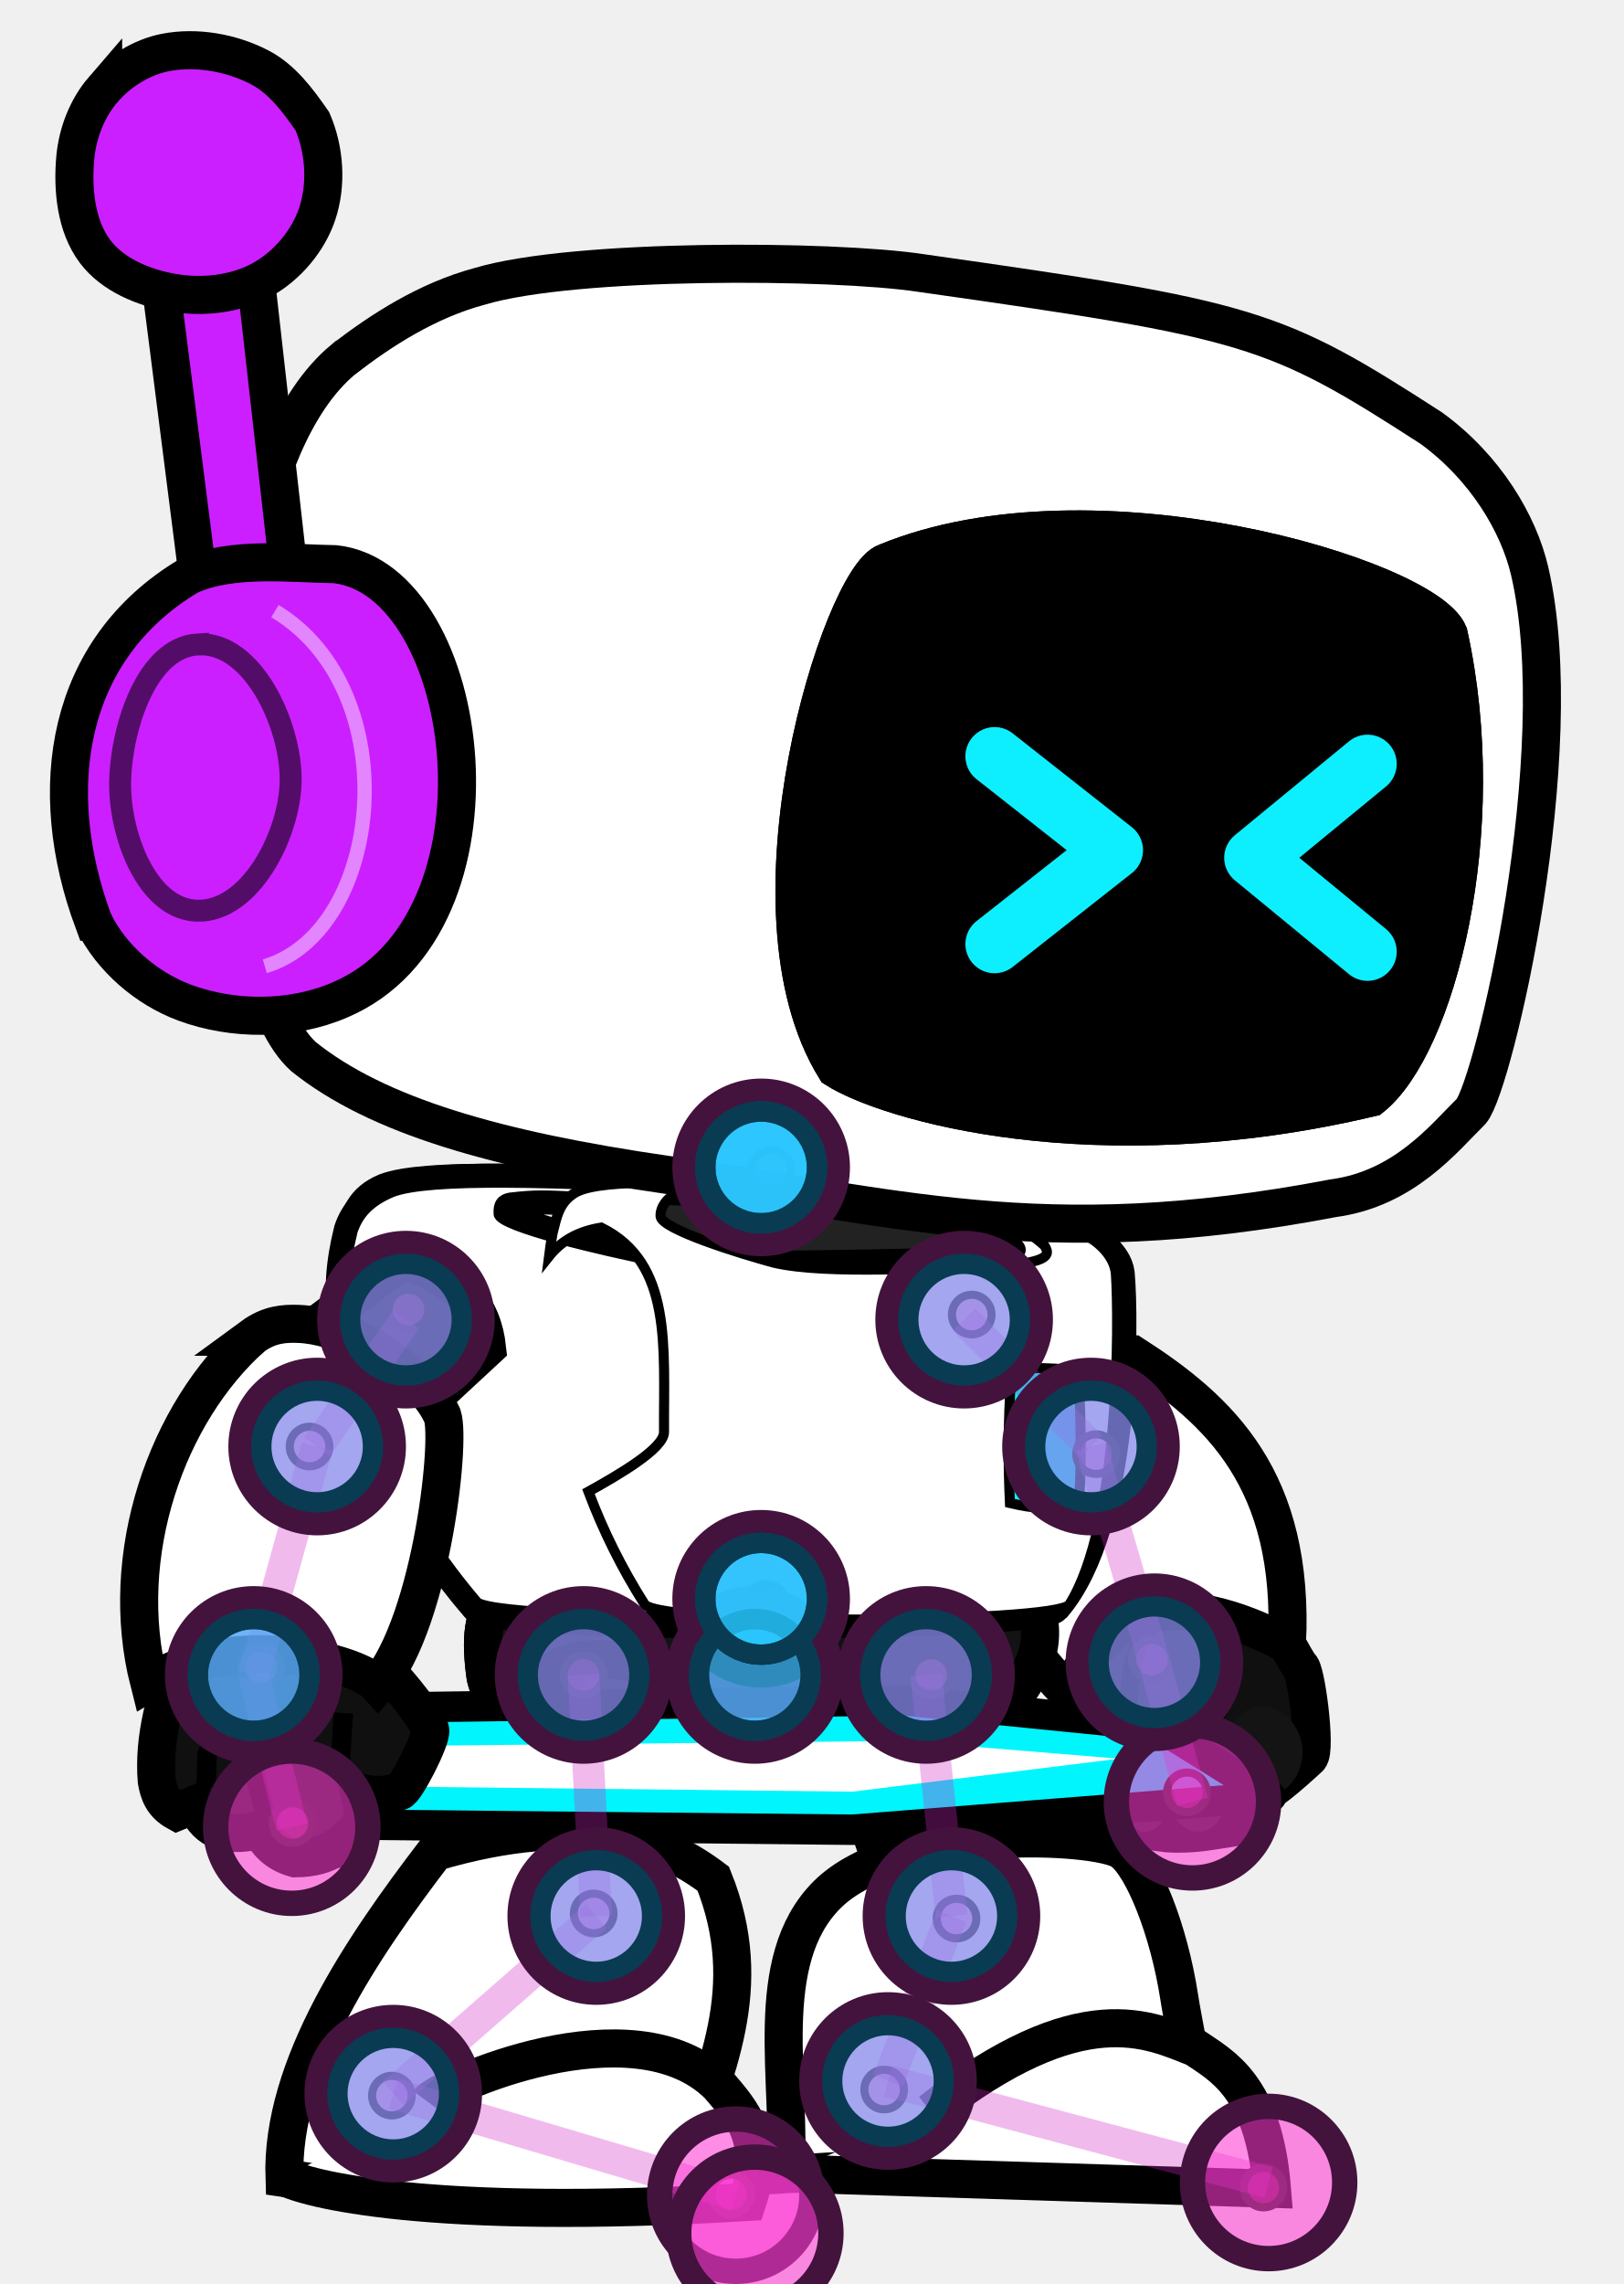
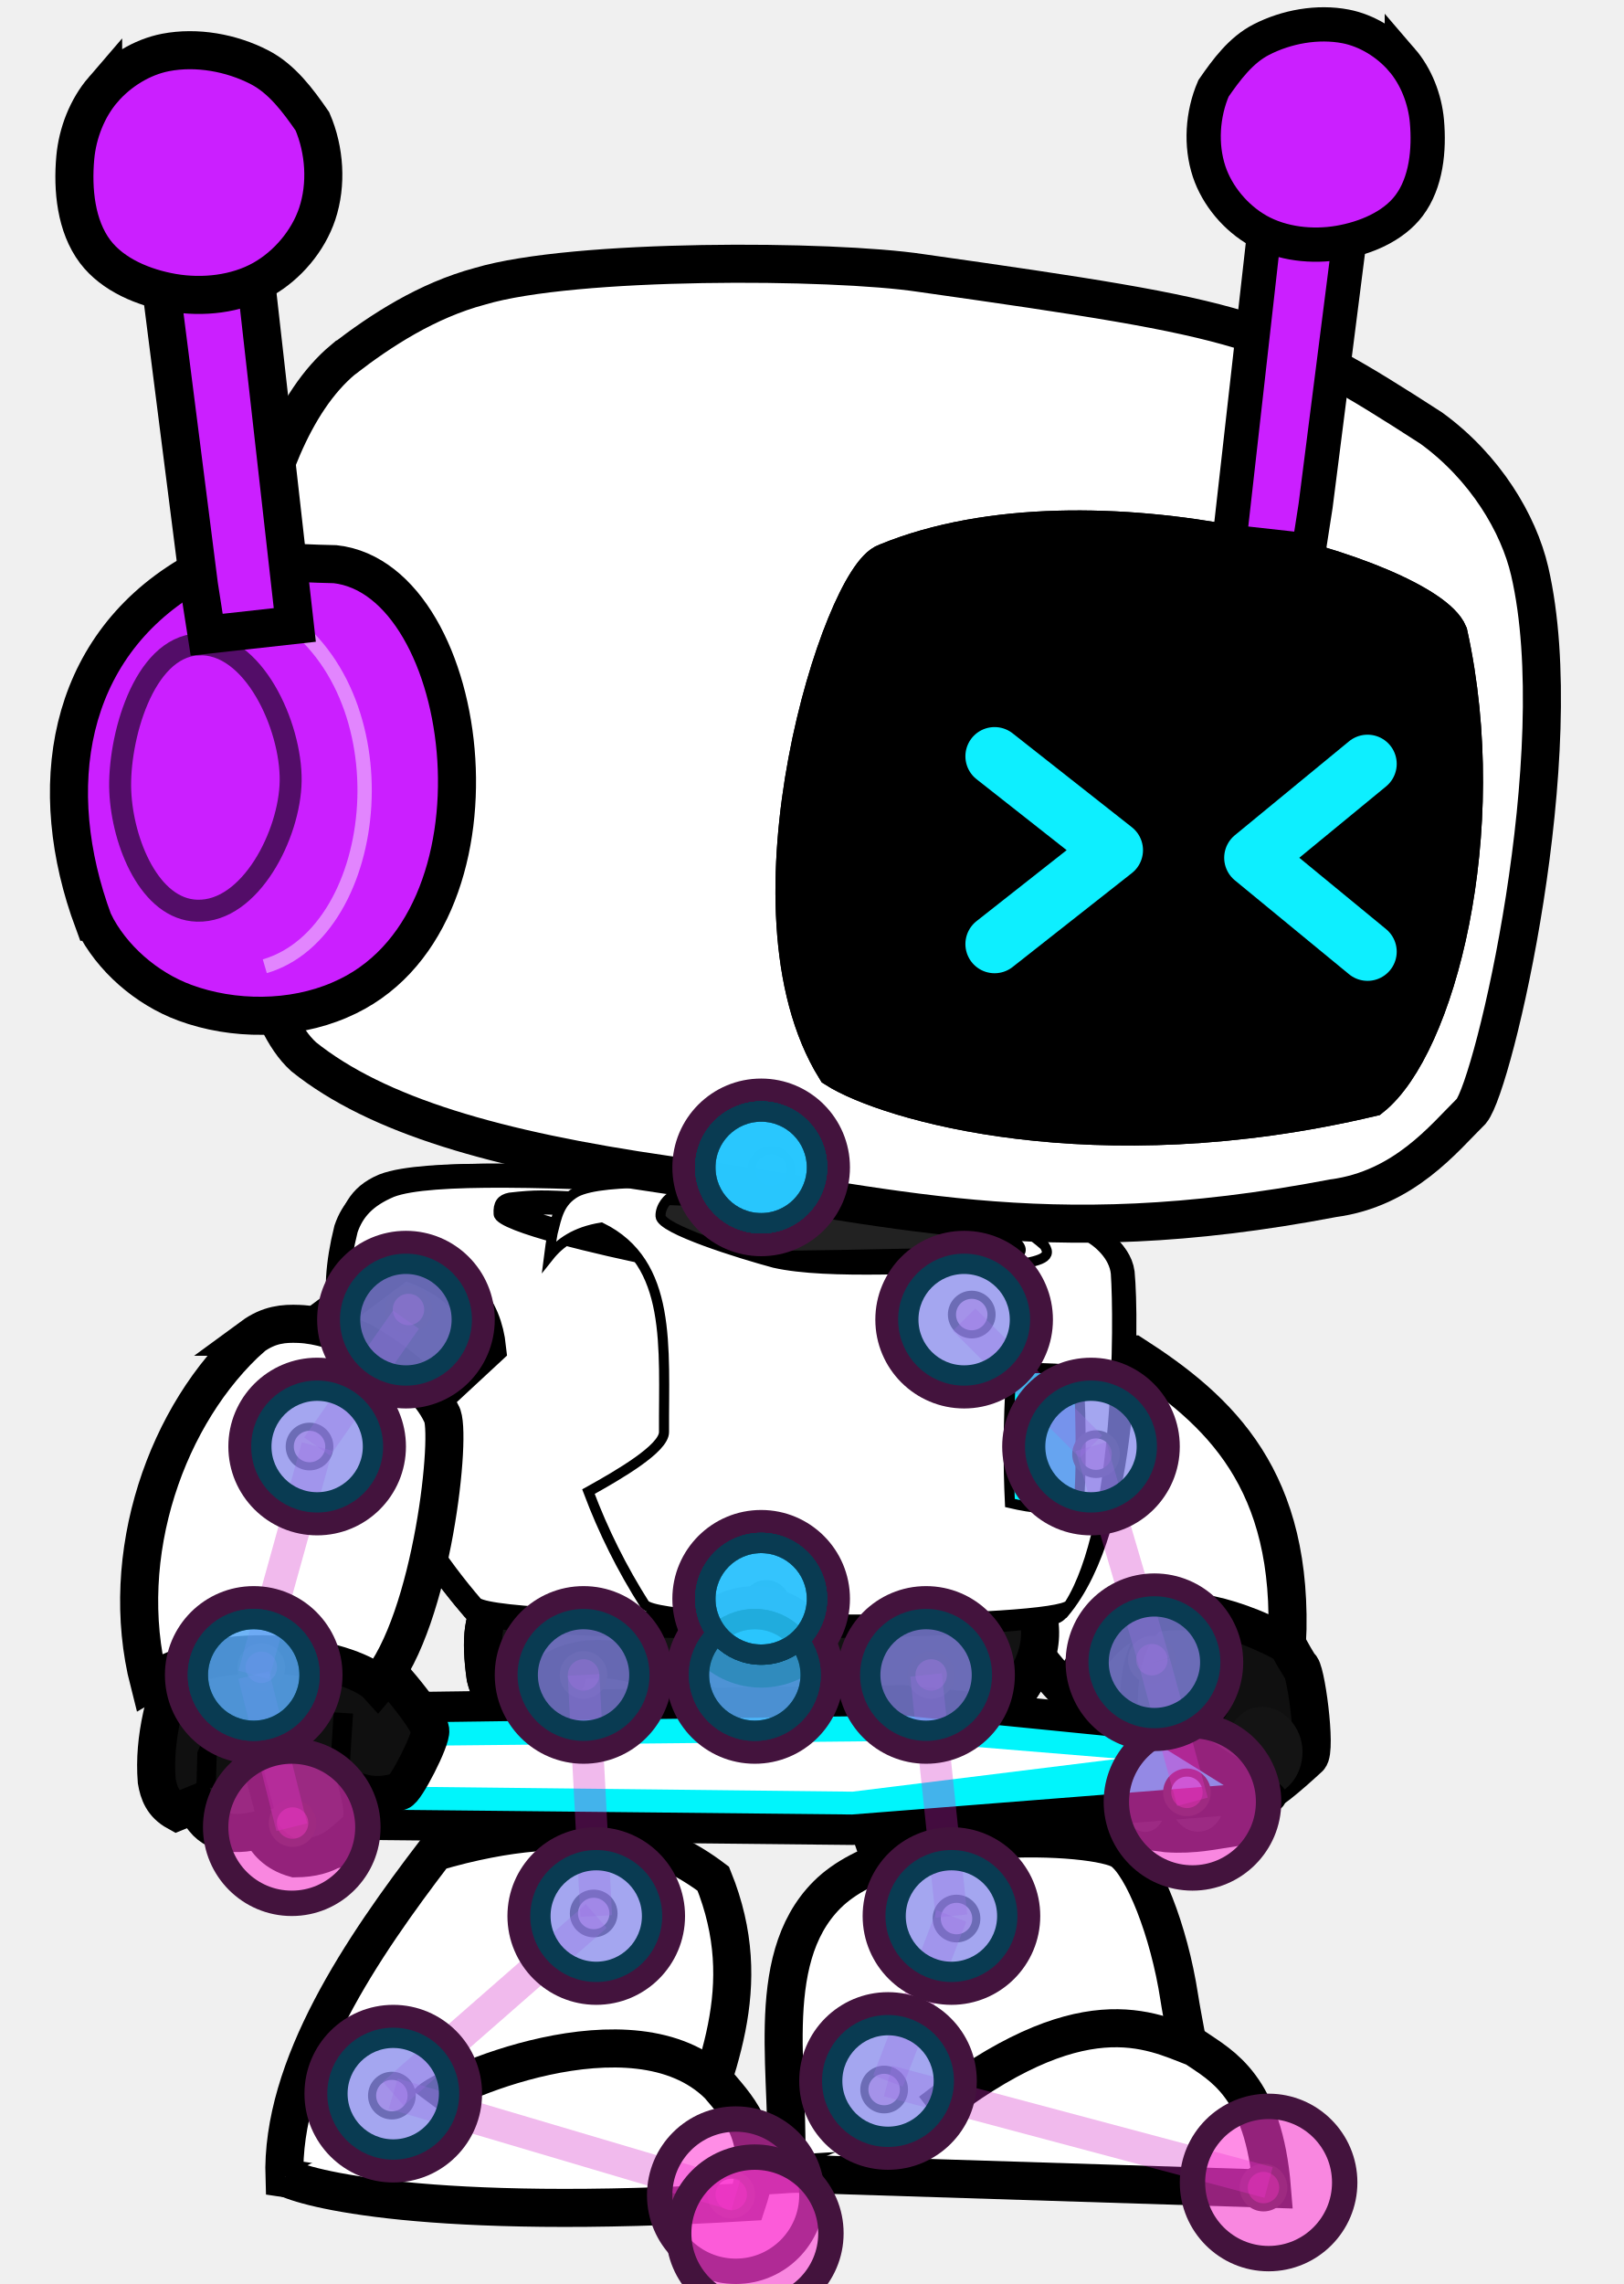
<svg xmlns="http://www.w3.org/2000/svg" width="64mm" height="90mm" viewBox="232 118 64 90" version="1.1" id="player-robot-svg">
  <defs id="defs81" />
  <g id="view-player-robot-side-right">
    <g id="part-pelvis-back" data-rig-part="pelvis_back" data-rig-bone="pelvis" data-rig-z="30">
      <path style="stroke:#000000;stroke-opacity:1;fill:#070707;fill-opacity:1;stroke-width:1.5;stroke-linecap:butt;stroke-linejoin:miter;stroke-dasharray:none" d="m 251.658,181.105 c -0.653,0.402 -0.727,1.52 -0.519,2.988 0.382,1.562 1.556,1.976 2.508,2.711 4.618,0.621 9.3,1.359 13.213,0.687 1.653,-0.806 3.424,-0.615 4.958,-2.417 0.813,-1.097 1.57,-2.219 0.947,-3.965 -1.203,-0.847 -2.844,-1.172 -4.686,-1.256 -5.025,-0.112 -8.538,-0.587 -15.074,-0.335 -0.449,0.279 -0.897,0.762 -1.346,1.588 z" id="path4613" />
    </g>
    <g id="part-far-hand" data-rig-part="far_hand" data-rig-bone="far_arm_hand" data-rig-z="8" data-note="screen-right hand base + finger pads">
      <path style="stroke:#000000;stroke-opacity:1;fill:#101010;fill-opacity:1;stroke-width:1.5;stroke-linecap:butt;stroke-linejoin:miter;stroke-dasharray:none" d="m 274.233,185.945 -0.547,0.931 c 0.052,0.695 0.456,1.345 0.96,1.983 0.244,0.159 0.504,0.117 0.77,0 0.156,0.346 0.295,0.695 0.774,0.981 0.645,0.266 1.218,0.322 1.799,0.399 1.067,0.075 1.856,-0.119 2.717,-0.245 0.64,-0.372 0.939,-0.824 1.064,-1.316 0.245,0.042 1.587,-1.198 1.825,-1.417 0.31,-0.285 -0.145,-3.656 -0.363,-3.596 -0.633,-1.015 -1.036,-2.079 -2.061,-3.009 -1.888,-0.267 -3.737,-0.444 -5.279,0.073 -1.275,0.527 -1.507,1.499 -1.698,2.489 z" id="path4719" />
      <path style="fill:#141414;fill-opacity:1;stroke:#000000;stroke-width:0.7;stroke-linecap:butt;stroke-linejoin:miter;stroke-dasharray:none;stroke-opacity:1" d="m 277.945,181.6 c -1.259,0.912 -1.462,2.276 -1.449,3.733 0.469,0.719 0.794,1.551 2.253,1.484 1.049,-0.791 1.734,-1.847 1.883,-3.296 0.051,-1.001 -0.629,-1.629 -1.292,-1.971 -0.412,-0.2 -1.025,-0.093 -1.394,0.05 z" id="path4824" />
      <path id="path4892" style="opacity:1;fill:#141414;fill-opacity:1;stroke-width:0.7;stroke-linecap:round;stroke-linejoin:round;stroke-dasharray:none" d="m 283.337,187.033 c 0,0.969 -0.684,1.755 -1.527,1.755 -0.843,0 -1.527,-0.786 -1.527,-1.755 0,-0.969 0.614,-1.781 1.458,-1.781 0.843,-1e-5 1.597,0.811 1.597,1.781 z" />
      <path id="path4886" style="opacity:1;fill:#141414;fill-opacity:1;stroke-width:0.7;stroke-linecap:round;stroke-linejoin:round;stroke-dasharray:none" d="m 280.311,188.665 c 0,0.911 -0.441,1.513 -1.104,1.513 -0.664,0 -1.201,-0.739 -1.201,-1.65 0,-0.911 0.538,-1.65 1.201,-1.65 0.664,0 1.104,0.876 1.104,1.788 z" />
      <path id="path4888" style="opacity:1;fill:#141414;fill-opacity:1;stroke-width:0.7;stroke-linecap:round;stroke-linejoin:round;stroke-dasharray:none" d="m 278.069,188.504 c 0,0.938 -0.338,1.681 -0.927,1.681 -0.589,0 -1.067,-0.761 -1.067,-1.699 0,-0.938 0.477,-1.699 1.067,-1.699 0.589,0 0.927,0.779 0.927,1.717 z" />
      <path id="path4890" style="opacity:1;fill:#141414;fill-opacity:1;stroke-width:0.7;stroke-linecap:round;stroke-linejoin:round;stroke-dasharray:none" d="m 276.161,187.365 a 1.176,1.794 0 0 1 -1.176,1.794 1.176,1.794 0 0 1 -1.176,-1.794 1.176,1.794 0 0 1 1.176,-1.794 1.176,1.794 0 0 1 1.176,1.794 z" />
    </g>
    <g id="part-far-arm-l" data-rig-part="far_arm_l" data-rig-bone="far_arm_l" data-rig-z="9">
      <path style="stroke:#000000;stroke-opacity:1;fill:#ffffff;fill-opacity:1;stroke-width:1.5;stroke-linecap:butt;stroke-linejoin:miter;stroke-dasharray:none" d="m 276.649,171.37 c 3.429,2.201 6.386,4.941 6.076,11.418 -5.201,-2.73 -7.506,-0.722 -8.571,1.987 -2.484,-2.562 -3.867,-5.506 -5.465,-8.515 1.743,-3.236 3.836,-5.222 7.959,-4.89 z" id="path4625" />
    </g>
    <g id="part-far-arm-u" data-rig-part="far_arm_u" data-rig-bone="far_arm_u" data-rig-z="10">
      <path style="stroke:#000000;stroke-opacity:1;fill:#131313;fill-opacity:1;stroke-width:1.5;stroke-linecap:butt;stroke-linejoin:miter;stroke-dasharray:none" d="m 275.293,172.235 -2.024,-3.189 -4.972,2.862 2.684,4.458 4.809,-3.092 z" id="path4631" />
    </g>
    <g id="part-torso-back" data-rig-part="torso_back" data-rig-bone="torso" data-rig-z="20">
      <path id="path3280" style="display:inline;fill:#ffffff;fill-opacity:1;stroke:#000000;stroke-width:1.5;stroke-linecap:butt;stroke-linejoin:miter;stroke-dasharray:none;stroke-opacity:1" d="m 251.931,164.604 c -2.106,-0.009 -3.738,0.086 -4.48,0.374 -0.901,0.383 -1.321,0.87 -1.549,1.526 -0.336,1.351 -0.384,2.385 -0.251,3.63 0.787,4.246 2.37,7.755 5.164,11.011 1.144,0.831 21.865,0.734 22.607,0 2.71,-3.181 2.648,-11.233 2.479,-13.048 -0.089,-0.691 -0.923,-1.247 -1.627,-1.519 -0.847,-0.375 -2.235,-1.125 -4.773,-1.288 l -1.25,-0.099 c -4.767,-0.049 -11.689,-0.567 -16.321,-0.587 z m 2.846,0.552 c 4.658,0.159 10.963,0.422 13.483,0.675 1.535,0.151 2.563,0.317 3.839,1.164 0.498,0.556 -0.478,0.598 -1.865,0.838 -4.142,0.009 -9.645,0.326 -12.524,-0.159 -1.822,-0.362 -6.027,-1.33 -6.057,-1.834 -0.027,-0.4 0.109,-0.583 0.435,-0.647 1.03,-0.12 1.357,-0.097 2.69,-0.037 z" />
      <path style="stroke:none;stroke-opacity:1;fill:#000000;fill-opacity:1;stroke-width:0.265;stroke-linecap:butt;stroke-linejoin:miter;stroke-dasharray:none" d="m 246.702,165.674 -0.575,5.178 4.131,7.121 5.346,-1.229 -2.461,-9.143 -2.874,-2.355 z" id="path4950" />
    </g>
    <g id="part-neck" data-rig-part="neck_ring" data-rig-bone="torso" data-rig-z="21">
      <path style="display:inline;fill:#222222;fill-opacity:1;stroke:#000000;stroke-width:1.5;stroke-linecap:butt;stroke-linejoin:miter;stroke-dasharray:none;stroke-opacity:1" d="m 254.953,162.535 -0.066,7.67 15.664,0.499 0.214,-7.927 z" id="path3288" />
    </g>
    <g id="part-far-leg-u" data-rig-part="far_leg_u" data-rig-bone="far_leg_u" data-rig-z="14">
      <path style="stroke:#000000;stroke-opacity:1;fill:#131313;fill-opacity:1;stroke-width:1.5;stroke-linecap:butt;stroke-linejoin:miter;stroke-dasharray:none" d="m 267.884,194.741 -3.79,-11.002 5.234,-1.303 4.236,11.657 z" id="path4621" />
    </g>
    <g id="part-near-leg-u" data-rig-part="near_leg_u" data-rig-bone="near_leg_u" data-rig-z="42">
      <path style="stroke:#000000;stroke-opacity:1;fill:#131313;fill-opacity:1;stroke-width:1.5;stroke-linecap:butt;stroke-linejoin:miter;stroke-dasharray:none" d="m 254.402,183.901 -3.449,9.892 5.708,1.639 3.513,-11.608 -5.224,-1.399 z" id="path4619" />
    </g>
    <g id="part-pelvis-front" data-rig-part="pelvis_front" data-rig-bone="pelvis" data-rig-z="35">
      <path id="path4701" style="fill:#131313;fill-opacity:1;stroke:#000000;stroke-width:1.5;stroke-linecap:butt;stroke-linejoin:miter;stroke-dasharray:none;stroke-opacity:1" d="m 256.392,179.445 c -1.043,0.003 -2.162,0.025 -3.387,0.072 -0.449,0.279 -0.897,0.763 -1.346,1.588 -0.653,0.402 -0.727,1.52 -0.519,2.988 0.355,1.452 1.944,2.413 2.004,2.338 -1.102,-3.543 3.69,-4.023 6.558,-1.358 0.473,0.733 -0.472,2.594 -0.458,2.658 2.758,0.29 5.24,0.168 7.617,-0.24 1.653,-0.806 3.424,-0.615 4.957,-2.417 0.813,-1.097 1.57,-2.219 0.947,-3.965 -1.203,-0.847 -2.844,-1.172 -4.687,-1.256 -4.082,-0.091 -7.167,-0.421 -11.686,-0.407 z" />
    </g>
    <g id="part-torso-front" data-rig-part="torso_front" data-rig-bone="torso" data-rig-z="40" data-rig-opacity="torso_front_vis" data-rig-opacity-default="1" data-note="the drawn three-quarter chest; a strike swaps it for torso_open / torso_profile">
      <path id="path3280-3" style="stroke:#000000;stroke-opacity:1;fill:#ffffff;fill-opacity:1;display:inline;stroke-width:1.5;stroke-linecap:butt;stroke-linejoin:miter;stroke-dasharray:none" d="M 251.699 164.604 C 249.593 164.595 247.961 164.69 247.219 164.978 C 246.318 165.361 246.201 165.934 245.973 166.59 C 245.893 166.911 245.829 167.214 245.78 167.506 C 246.367 166.959 247.205 166.537 248.561 166.372 C 252.376 167.762 251.882 171.082 251.907 174.43 C 251.912 175.071 249.549 176.092 247.882 176.777 C 248.675 178.337 249.665 179.808 250.886 181.231 C 252.03 182.062 272.751 181.965 273.493 181.231 C 276.204 178.05 276.142 169.998 275.973 168.183 C 275.884 167.492 275.05 166.936 274.346 166.664 C 273.589 166.329 272.398 165.696 270.341 165.448 L 270.22 166.206 C 270.876 166.371 271.487 166.628 272.169 167.081 C 272.667 167.637 271.692 167.679 270.304 167.919 C 266.162 167.928 260.659 168.245 257.78 167.76 C 255.957 167.398 251.752 166.43 251.723 165.926 C 251.696 165.526 252.191 165.158 252.331 165.166 L 252.337 164.604 L 251.699 164.604 z " />
      <path style="fill:#00f5fc;fill-opacity:1;stroke:#000000;stroke-width:1.5;stroke-linecap:butt;stroke-linejoin:miter;stroke-opacity:1;stroke-dasharray:none" d="m 266.647,172.132 c -0.234,2.025 -0.224,3.551 -0.092,5.094 1.595,0.205 3.2,0.326 4.849,0.044 0.349,-0.147 0.243,-5.189 -0.05,-5.248 -0.191,-0.056 -4.663,-0.271 -4.706,0.11 z" id="path4733" />
    </g>
    <g id="part-torso-open" data-rig-part="torso_open" data-rig-bone="torso" data-rig-z="40" data-rig-opacity="torso_open_vis" data-note="the chest turned TO the camera for a wind-up: the whole shell faces us, the light sits mid-chest">
      <path style="fill:#ffffff;fill-opacity:1;stroke:#000000;stroke-width:1.5;stroke-linecap:butt;stroke-linejoin:miter;stroke-opacity:1;vector-effect:non-scaling-stroke" d="m 251.931,164.604 c -2.106,-0.009 -3.738,0.086 -4.48,0.374 -0.901,0.383 -1.321,0.87 -1.549,1.526 -0.336,1.351 -0.384,2.385 -0.251,3.63 0.787,4.246 2.37,7.755 5.164,11.011 1.144,0.831 21.865,0.734 22.607,0 2.71,-3.181 2.648,-11.233 2.479,-13.048 -0.089,-0.691 -0.923,-1.247 -1.627,-1.519 -0.847,-0.375 -2.235,-1.125 -4.773,-1.288 l -1.25,-0.099 c -4.767,-0.049 -11.689,-0.567 -16.321,-0.587 z m 2.846,0.552 c 4.658,0.159 10.963,0.422 13.483,0.675 1.535,0.151 2.563,0.317 3.839,1.164 0.498,0.556 -0.478,0.598 -1.865,0.838 -4.142,0.009 -9.645,0.326 -12.524,-0.159 -1.822,-0.362 -6.027,-1.33 -6.057,-1.834 -0.027,-0.4 0.109,-0.583 0.435,-0.647 1.03,-0.12 1.357,-0.097 2.69,-0.037 z" id="torso-open-shell" />
      <path style="fill:#00f5fc;fill-opacity:1;stroke:#000000;stroke-width:1.5;stroke-linecap:butt;stroke-linejoin:miter;stroke-opacity:1;vector-effect:non-scaling-stroke" d="m 266.647,172.132 c -0.234,2.025 -0.224,3.551 -0.092,5.094 1.595,0.205 3.2,0.326 4.849,0.044 0.349,-0.147 0.243,-5.189 -0.05,-5.248 -0.191,-0.056 -4.663,-0.271 -4.706,0.11 z" transform="translate(-8.2,0.4)" id="torso-open-light" />
    </g>
    <g id="part-torso-profile" data-rig-part="torso_profile" data-rig-bone="torso" data-rig-z="40" data-rig-opacity="torso_profile_vis" data-note="the chest turned toward the TARGET as a strike lands: the front plate narrows onto its leading edge and the light turns with it">
      <path style="fill:#ffffff;fill-opacity:1;stroke:#000000;stroke-width:1.5;stroke-linecap:butt;stroke-linejoin:miter;stroke-opacity:1;vector-effect:non-scaling-stroke" d="M 251.699 164.604 C 249.593 164.595 247.961 164.69 247.219 164.978 C 246.318 165.361 246.201 165.934 245.973 166.59 C 245.893 166.911 245.829 167.214 245.78 167.506 C 246.367 166.959 247.205 166.537 248.561 166.372 C 252.376 167.762 251.882 171.082 251.907 174.43 C 251.912 175.071 249.549 176.092 247.882 176.777 C 248.675 178.337 249.665 179.808 250.886 181.231 C 252.03 182.062 272.751 181.965 273.493 181.231 C 276.204 178.05 276.142 169.998 275.973 168.183 C 275.884 167.492 275.05 166.936 274.346 166.664 C 273.589 166.329 272.398 165.696 270.341 165.448 L 270.22 166.206 C 270.876 166.371 271.487 166.628 272.169 167.081 C 272.667 167.637 271.692 167.679 270.304 167.919 C 266.162 167.928 260.659 168.245 257.78 167.76 C 255.957 167.398 251.752 166.43 251.723 165.926 C 251.696 165.526 252.191 165.158 252.331 165.166 L 252.337 164.604 L 251.699 164.604 z " transform="matrix(0.74,0,0,1,71.76,0)" id="torso-profile-shell" />
      <path style="fill:#00f5fc;fill-opacity:1;stroke:#000000;stroke-width:1.5;stroke-linecap:butt;stroke-linejoin:miter;stroke-opacity:1;vector-effect:non-scaling-stroke" d="m 266.647,172.132 c -0.234,2.025 -0.224,3.551 -0.092,5.094 1.595,0.205 3.2,0.326 4.849,0.044 0.349,-0.147 0.243,-5.189 -0.05,-5.248 -0.191,-0.056 -4.663,-0.271 -4.706,0.11 z" transform="matrix(0.55,0,0,1,125.2,0)" id="torso-profile-light" />
    </g>
    <g id="part-blade" data-rig-part="blade" data-rig-bone="near_arm_hand" data-rig-z="64.5" data-rig-opacity="blade_vis" data-note="hidden unless an attack keys blade_vis; the hilt sits under the fist (near_hand z48). Drawn pointing +x (0 deg) so it fits the canvas; strikes key the blade's world direction and the solver turns the wrist to match">
      <path style="fill:#00f5fc;fill-opacity:1;stroke:#000000;stroke-width:1.2;stroke-linejoin:round;stroke-opacity:1" d="M 246.2,185.3 L 267.6,185 L 277.6,186 L 282.1,188.8 L 265.6,190.1 L 246.2,189.9 Z" id="blade-edge" />
      <path style="fill:#ffffff;fill-opacity:1;stroke:none" d="M 247.6,186.8 L 267.6,186.6 L 276.1,187.3 L 265.6,188.6 L 247.6,188.4 Z" id="blade-core" />
      <path style="fill:#131313;fill-opacity:1;stroke:#000000;stroke-width:0.8;stroke-linejoin:miter;stroke-opacity:1" d="M 241.2,186.35 L 245.2,186.35 L 245.2,188.85 L 241.2,188.85 Z" id="blade-hilt" />
      <path style="fill:#cb1fff;fill-opacity:1;stroke:#000000;stroke-width:0.8;stroke-linejoin:miter;stroke-opacity:1" d="M 244.6,184 L 246.2,184 L 246.2,191.2 L 244.6,191.2 Z" id="blade-guard" />
    </g>
    <g id="part-near-hand" data-rig-part="near_hand" data-rig-bone="near_arm_hand" data-rig-z="65" data-note="screen-left hand base + finger line details">
      <path style="stroke:#000000;stroke-opacity:1;fill:#101010;fill-opacity:1;stroke-width:1.5;stroke-linecap:butt;stroke-linejoin:miter;stroke-dasharray:none" d="m 239.219,183.029 c -0.711,1.737 -1.178,3.46 -1.041,5.149 0.08,0.469 0.236,0.911 0.791,1.216 l 0.743,-0.303 c 0.267,0.678 0.591,0.878 0.919,1.039 0.52,0.156 1.06,0.116 1.613,-0.032 0.279,0.464 0.6,0.908 1.385,1.129 1.419,-0.012 1.827,-0.609 2.503,-1.167 0.252,-0.433 0.148,-0.932 0.032,-1.432 0.608,0.174 1.111,0.104 1.582,-0.041 0.219,-0.018 1.264,-2.042 1.212,-2.405 -0.078,-0.544 -2.158,-2.952 -2.223,-2.799 l -3.295,-1.904 z" id="path4717" />
      <path style="fill:none;stroke:#000000;stroke-width:0.765;stroke-linecap:butt;stroke-linejoin:miter;stroke-opacity:1;stroke-dasharray:none" d="m 245.39,187.758 0.144,-2.259" id="path4830" />
      <path style="fill:none;stroke:#000000;stroke-width:0.765;stroke-linecap:butt;stroke-linejoin:miter;stroke-opacity:1;stroke-dasharray:none" d="m 240.123,188.446 0.036,-1.315 0.538,-1.184" id="path4828" />
      <path style="fill:none;stroke:#000000;stroke-width:0.765;stroke-linecap:butt;stroke-linejoin:miter;stroke-opacity:1;stroke-dasharray:none" d="m 242.426,189.355 -0.413,-1.55 0.469,-1.59" id="path4826" />
    </g>
    <g id="part-face-open" data-rig-part="face_open" data-rig-bone="head" data-rig-z="61" data-rig-opacity="face_open_vis">
      <path style="stroke:#000000;stroke-opacity:1;fill:#000000;fill-opacity:1;display:inline;stroke-width:1.5;stroke-linecap:butt;stroke-linejoin:miter;stroke-dasharray:none" d="m 266.928,140.162 c -1.729,0.588 -5.906,13.637 -1.993,19.949 2.029,1.293 10.207,3.72 21.112,1.135 2.529,-2.011 4.773,-10.438 3.046,-18.272 -0.925,-2.203 -14.011,-6.174 -22.165,-2.812 z" id="face-open-visor" />
      <path id="face-open-eye-right" style="stroke:none;stroke-opacity:1;fill:#0defff;fill-opacity:1;opacity:1;stroke-width:1.5;stroke-linecap:round;stroke-linejoin:round" d="m 276.745,150.797 c 0,3.761 -1.294,6.323 -3.438,6.323 -2.144,-1e-5 -2.502,-1.917 -2.502,-5.679 0,-3.761 1.317,-6.279 3.461,-6.279 2.144,-1e-5 2.479,1.873 2.479,5.634 z" />
      <path id="face-open-eye-left" style="stroke:none;stroke-opacity:1;fill:#0defff;fill-opacity:1;stroke-width:1.5;stroke-linecap:round;stroke-linejoin:round" d="m 286.13,151.587 c 0,3.761 -0.87,6.058 -3.014,6.058 -2.144,-1e-5 -2.065,-2.119 -2.065,-5.88 0,-3.761 0.863,-5.701 2.965,-5.579 1.93,0.112 2.114,1.641 2.114,5.402 z" />
    </g>
    <g id="part-face-blink" data-rig-part="face_blink" data-rig-bone="head" data-rig-z="62" data-rig-opacity="blink_vis">
      <path id="face-blink-visor" style="display:inline;fill:#000000;fill-opacity:1;stroke:#000000;stroke-width:1.5;stroke-linecap:round;stroke-linejoin:round;stroke-dasharray:none;stroke-opacity:1" d="m 267.1,143.1 c 4.6,-2.4 15.9,-1.9 20.7,1.1 1.9,3.5 1.1,10.0 -2.3,13.0 -7.0,2.5 -14.7,1.3 -18.9,-1.8 -1.8,-3.7 -1.6,-8.8 0.5,-12.3 z" />
      <path id="face-blink-eye-right" style="fill:none;fill-opacity:1;stroke:#0defff;stroke-width:2.3;stroke-linecap:round;stroke-linejoin:round;stroke-dasharray:none;stroke-opacity:1" d="m 269.7,151.7 c 1.5,2.1 4.2,2.6 6.0,0.3" />
      <path id="face-blink-eye-left" style="fill:none;fill-opacity:1;stroke:#0defff;stroke-width:2.3;stroke-linecap:round;stroke-linejoin:round;stroke-dasharray:none;stroke-opacity:1" d="m 280.3,152.4 c 1.5,2.0 4.2,2.3 5.8,0.1" />
    </g>
    <g id="part-near-arm-u" data-rig-part="near_arm_u" data-rig-bone="near_arm_u" data-rig-z="63">
      <path style="stroke:#000000;stroke-opacity:1;fill:#131313;fill-opacity:1;stroke-width:1.5;stroke-linecap:butt;stroke-linejoin:miter;stroke-dasharray:none" d="m 242.847,171.422 5.04,-3.766 c 2.247,0.724 3.141,1.876 3.311,3.465 l -4.207,3.901 z" id="path4623" />
    </g>
    <g id="part-near-arm-l" data-rig-part="near_arm_l" data-rig-bone="near_arm_l" data-rig-z="64">
      <path style="stroke:#000000;stroke-opacity:1;fill:#ffffff;fill-opacity:1;display:inline;stroke-width:1.5;stroke-linecap:butt;stroke-linejoin:miter;stroke-dasharray:none" d="m 241.941,170.674 c -3.358,2.992 -5.348,8.587 -4.063,13.617 3.43,-2.035 8.185,-0.808 9.007,0.102 2.175,-2.554 2.948,-10.048 2.516,-10.68 -0.429,-0.905 -1.402,-1.838 -3.128,-2.851 -0.874,-0.378 -1.674,-0.662 -2.499,-0.694 -0.581,-0.023 -1.169,0.018 -1.834,0.506 z" id="path4109" />
    </g>
    <g id="part-far-leg-l" data-rig-part="far_leg_l" data-rig-bone="far_leg_l" data-rig-z="15">
      <path id="path-far-shin-link" style="fill:#131313;fill-opacity:1;stroke:#000000;stroke-width:1.5;stroke-linecap:round;stroke-linejoin:round;stroke-dasharray:none;stroke-opacity:1" d="m 268.042,192.898 3.316,1.404 -2.852,6.737 -3.316,-1.404 z" />
    </g>
    <g id="part-far-foot" data-rig-part="far_foot" data-rig-bone="far_leg_foot" data-rig-z="16" data-note="complete rigid boot, sole, and toe artwork">
      <path style="stroke:#000000;stroke-opacity:1;fill:#ffffff;fill-opacity:1;stroke-width:1.5;stroke-linecap:butt;stroke-linejoin:miter;stroke-dasharray:none" d="m 264.598,192.662 c -2.625,2.624 -1.375,7.396 -1.642,11.013 0,0 15.481,-0.961 15.957,-1.17 0.743,-0.326 -0.174,-4.106 -0.434,-5.8 -0.406,-2.648 -1.422,-5.179 -2.244,-5.77 -0.976,-0.7 -8.863,-1.045 -11.637,1.727 z" id="path4617" />
      <path style="fill:#ffffff;fill-opacity:1;stroke:#000000;stroke-width:1.5;stroke-linecap:butt;stroke-linejoin:miter;stroke-opacity:1;stroke-dasharray:none" d="m 262.958,203.642 19.176,0.607 c -0.325,-4.048 -2.001,-4.858 -3.033,-5.564 -1.773,-0.681 -4.451,-2.142 -10.415,2.527" id="path4629" />
    </g>
    <g id="part-near-leg-l" data-rig-part="near_leg_l" data-rig-bone="near_leg_l" data-rig-z="43">
      <path id="path-near-shin-link" style="fill:#131313;fill-opacity:1;stroke:#000000;stroke-width:1.5;stroke-linecap:round;stroke-linejoin:round;stroke-dasharray:none;stroke-opacity:1" d="m 254.194,192.064 2.412,2.672 -7.955,7.176 -2.412,-2.672 z" />
    </g>
    <g id="part-near-foot" data-rig-part="near_foot" data-rig-bone="near_leg_foot" data-rig-z="44" data-note="complete rigid boot, sole, and toe artwork">
      <path style="stroke:#000000;stroke-opacity:1;fill:#ffffff;fill-opacity:1;stroke-width:1.5;stroke-linecap:butt;stroke-linejoin:miter;stroke-dasharray:none" d="m 249.153,190.975 c 5.851,-1.712 8.988,-0.438 10.96,1.055 1.751,4.328 0.041,7.59 -1.168,11.291 -3.525,0.021 -1.467,0.918 -4.853,1.178 -1.72,0.132 -5.131,0.217 -10.88,-0.67 -0.15,-4.406 3.09,-9.125 5.94,-12.854 z" id="path4615" />
      <path style="fill:#ffffff;fill-opacity:1;stroke:#000000;stroke-width:1.5;stroke-linecap:butt;stroke-linejoin:miter;stroke-opacity:1;stroke-dasharray:none" d="m 248.885,200.84 c 0.428,-0.576 8.063,-4.032 11.445,-0.674 0.829,0.981 1.947,2.128 1.125,4.603 -12.671,0.761 -17.438,-0.551 -18.226,-0.983" id="path4627" />
    </g>
    <g id="part-head" data-rig-part="head" data-rig-bone="head" data-rig-z="60">
      <path style="display:inline;fill:#ffffff;fill-opacity:1;stroke:#000000;stroke-width:1.5;stroke-linecap:butt;stroke-linejoin:miter;stroke-dasharray:none;stroke-opacity:1" d="m 245.528,132.165 c -2.007,1.674 -3.111,4.88 -3.728,7.941 -0.882,4.226 -0.966,16.7 2.167,19.534 2.889,2.314 7.571,3.679 14.319,4.654 8.799,1.167 14.686,3.134 26.259,0.922 2.797,-0.373 4.361,-2.359 5.447,-3.432 0.884,-1.078 3.957,-14.135 2.298,-21.28 -0.433,-1.864 -1.745,-4.087 -3.881,-5.636 -6.202,-4.004 -7.074,-4.262 -20.124,-6.112 -3.481,-0.525 -13.66,-0.585 -17.371,0.525 -2.079,0.557 -3.892,1.731 -5.385,2.884 z" id="path3119" />
    </g>
    <g id="part-head-side" data-rig-part="head_side" data-rig-bone="head" data-rig-z="60.5" data-note="the ear cup and antenna, their own part so they layer over the shell; a head looking back mirrors with it (bone.head.flip_x)">
-       <path style="stroke:#000000;stroke-opacity:1;fill:#cb1fff;fill-opacity:1;stroke-width:1.5;stroke-linecap:butt;stroke-linejoin:miter;stroke-dasharray:none" d="m 239.841,141.056 -1.753,-13.768 3.759,-0.374 1.772,15.712 -3.473,0.385 z" id="path4712" />
      <path style="fill:#cb1fff;fill-opacity:1;stroke:#000000;stroke-width:1.5;stroke-linecap:butt;stroke-linejoin:miter;stroke-dasharray:none;stroke-opacity:1" d="m 235.688,154.324 c 0.704,1.438 2.092,2.632 3.594,3.187 1.909,0.706 4.237,0.703 6.104,-0.105 7.029,-2.971 5.294,-16.561 -0.172,-17.174 -1.716,-0.023 -4.125,-0.323 -5.788,0.464 -4.828,2.898 -5.686,8.385 -3.739,13.628 z" id="path4710" />
-       <path style="fill:#cb1fff;stroke:#000000;stroke-width:1.5;stroke-linecap:butt;stroke-linejoin:miter;stroke-opacity:1;fill-opacity:1;stroke-dasharray:none" d="m 236.065,121.531 c -0.631,0.732 -1.011,1.72 -1.098,2.682 -0.113,1.256 0.024,2.694 0.783,3.701 0.696,0.923 1.926,1.427 3.065,1.622 1.174,0.201 2.497,0.058 3.535,-0.526 0.978,-0.55 1.8,-1.523 2.154,-2.588 0.383,-1.153 0.297,-2.504 -0.19,-3.639 -0.574,-0.83 -1.203,-1.678 -2.088,-2.134 -1.109,-0.572 -2.473,-0.818 -3.699,-0.582 -0.938,0.181 -1.838,0.741 -2.462,1.465 z" id="path4714" />
      <path style="fill:none;stroke:#fefefe;stroke-width:0.565;stroke-linecap:butt;stroke-linejoin:miter;stroke-dasharray:none;stroke-opacity:0.458" d="m 242.836,142.081 c 5.234,3.137 4.28,12.618 -0.399,13.994" id="path4735" />
      <path style="fill:none;stroke:#000000;stroke-width:0.865;stroke-linecap:butt;stroke-linejoin:miter;stroke-opacity:0.59;stroke-dasharray:none" d="m 239.804,143.391 c -2.171,0.118 -3.149,3.758 -3.064,5.781 0.085,2.023 1.163,4.664 3.03,4.714 2.1,0.056 3.656,-3.012 3.686,-5.112 0.031,-2.168 -1.481,-5.501 -3.652,-5.382 z" id="path4737" />
+     </g>
+     <g id="part-antenna-near" data-rig-part="antenna_near" data-rig-bone="head" data-rig-z="60.4" data-rig-opacity="antenna_near_vis" data-rig-opacity-default="1" data-note="the antenna on the ear facing the camera; its root sits inside the ear cup (head_side, drawn over it)">
+       <path style="stroke:#000000;stroke-opacity:1;fill:#cb1fff;fill-opacity:1;stroke-width:1.5;stroke-linecap:butt;stroke-linejoin:miter;stroke-dasharray:none" d="m 239.841,141.056 -1.753,-13.768 3.759,-0.374 1.772,15.712 -3.473,0.385 z" id="path4712" />
+       <path style="fill:#cb1fff;stroke:#000000;stroke-width:1.5;stroke-linecap:butt;stroke-linejoin:miter;stroke-opacity:1;fill-opacity:1;stroke-dasharray:none" d="m 236.065,121.531 c -0.631,0.732 -1.011,1.72 -1.098,2.682 -0.113,1.256 0.024,2.694 0.783,3.701 0.696,0.923 1.926,1.427 3.065,1.622 1.174,0.201 2.497,0.058 3.535,-0.526 0.978,-0.55 1.8,-1.523 2.154,-2.588 0.383,-1.153 0.297,-2.504 -0.19,-3.639 -0.574,-0.83 -1.203,-1.678 -2.088,-2.134 -1.109,-0.572 -2.473,-0.818 -3.699,-0.582 -0.938,0.181 -1.838,0.741 -2.462,1.465 z" id="path4714" />
+     </g>
+     <g id="part-antenna-far" data-rig-part="antenna_far" data-rig-bone="head" data-rig-z="59.5" data-rig-opacity="antenna_far_vis" data-note="the SAME antenna seen from the robot's other side: on the far ear, which in this three-quarter view projects toward the face, so it rises from BEHIND the shell there and only its top shows. Drawn when the camera sees the other side of the head: the left-facing view, or a head looking back">
+       <path style="stroke:#000000;stroke-opacity:1;fill:#cb1fff;fill-opacity:1;stroke-width:1.5;stroke-linecap:butt;stroke-linejoin:miter;stroke-dasharray:none" transform="matrix(-0.9,0,0,0.9,499.71,10.98)" d="m 239.841,141.056 -1.753,-13.768 3.759,-0.374 1.772,15.712 -3.473,0.385 z" id="path4712-far" />
+       <path style="fill:#cb1fff;stroke:#000000;stroke-width:1.5;stroke-linecap:butt;stroke-linejoin:miter;stroke-opacity:1;fill-opacity:1;stroke-dasharray:none" transform="matrix(-0.9,0,0,0.9,499.71,10.98)" d="m 236.065,121.531 c -0.631,0.732 -1.011,1.72 -1.098,2.682 -0.113,1.256 0.024,2.694 0.783,3.701 0.696,0.923 1.926,1.427 3.065,1.622 1.174,0.201 2.497,0.058 3.535,-0.526 0.978,-0.55 1.8,-1.523 2.154,-2.588 0.383,-1.153 0.297,-2.504 -0.19,-3.639 -0.574,-0.83 -1.203,-1.678 -2.088,-2.134 -1.109,-0.572 -2.473,-0.818 -3.699,-0.582 -0.938,0.181 -1.838,0.741 -2.462,1.465 z" id="path4714-far" />
    </g>
    <g id="part-face-fierce" data-rig-part="face_fierce" data-rig-bone="head" data-rig-z="61" data-rig-opacity="face_fierce_vis" data-note="determined eyes for a cut: the tops slant down toward each other">
      <path style="stroke:#000000;stroke-opacity:1;fill:#000000;fill-opacity:1;display:inline;stroke-width:1.5;stroke-linecap:butt;stroke-linejoin:miter;stroke-dasharray:none" d="m 266.928,140.162 c -1.729,0.588 -5.906,13.637 -1.993,19.949 2.029,1.293 10.207,3.72 21.112,1.135 2.529,-2.011 4.773,-10.438 3.046,-18.272 -0.925,-2.203 -14.011,-6.174 -22.165,-2.812 z" id="face-fierce-visor" />
      <path style="fill:#0defff;fill-opacity:1;stroke:none" d="M 270.8,148.2 L 276.7,151.0 C 276.7,154.9 275.5,157.1 273.4,157.1 C 271.3,157.1 270.8,155.2 270.8,151.6 Z" id="face-fierce-eye-right" />
      <path style="fill:#0defff;fill-opacity:1;stroke:none" d="M 281.1,151.1 L 286.1,148.8 C 286.1,153.6 285.3,157.6 283.1,157.6 C 281.0,157.6 281.1,155.5 281.1,152.0 Z" id="face-fierce-eye-left" />
    </g>
    <g id="part-face-strain" data-rig-part="face_strain" data-rig-bone="head" data-rig-z="61" data-rig-opacity="face_strain_vis" data-note="squeezed chevron eyes: a smash held, a heave">
      <path style="stroke:#000000;stroke-opacity:1;fill:#000000;fill-opacity:1;display:inline;stroke-width:1.5;stroke-linecap:butt;stroke-linejoin:miter;stroke-dasharray:none" d="m 266.928,140.162 c -1.729,0.588 -5.906,13.637 -1.993,19.949 2.029,1.293 10.207,3.72 21.112,1.135 2.529,-2.011 4.773,-10.438 3.046,-18.272 -0.925,-2.203 -14.011,-6.174 -22.165,-2.812 z" id="face-strain-visor" />
      <path style="fill:none;stroke:#0defff;stroke-width:2.3;stroke-linecap:round;stroke-linejoin:round;stroke-opacity:1" d="M 271.2,147.8 L 275.9,151.5 L 271.2,155.2" id="face-strain-eye-right" />
      <path style="fill:none;stroke:#0defff;stroke-width:2.3;stroke-linecap:round;stroke-linejoin:round;stroke-opacity:1" d="M 285.9,148.1 L 281.4,151.8 L 285.9,155.5" id="face-strain-eye-left" />
    </g>
    <g id="rig-joints">
      <circle id="joint-waist" cx="262.2" cy="181.2" r="0.78" style="fill:#ff3eb5;fill-opacity:0.42;stroke:#17120e;stroke-width:0.32" data-rig-joint="waist" />
      <circle id="joint-neck" cx="262.4" cy="164.1" r="0.78" style="fill:#ff3eb5;fill-opacity:0.42;stroke:#17120e;stroke-width:0.32" data-rig-joint="neck" />
      <circle id="joint-far-shoulder" cx="270.3" cy="169.8" r="0.78" style="fill:#ff3eb5;fill-opacity:0.42;stroke:#17120e;stroke-width:0.32" data-rig-joint="far_shoulder" />
      <circle id="joint-far-elbow" cx="275.2" cy="175.3" r="0.78" style="fill:#ff3eb5;fill-opacity:0.42;stroke:#17120e;stroke-width:0.32" data-rig-joint="far_elbow" />
      <circle id="joint-far-wrist" cx="277.4" cy="183.4" r="0.78" style="fill:#ff3eb5;fill-opacity:0.42;stroke:#17120e;stroke-width:0.32" data-rig-joint="far_wrist" />
      <circle id="joint-far-handtip" cx="278.782" cy="188.627" r="0.78" style="fill:#ff3eb5;fill-opacity:0.42;stroke:#17120e;stroke-width:0.32" data-rig-joint="far_handtip" />
      <circle id="joint-near-shoulder" cx="248.1" cy="169.6" r="0.78" style="fill:#ff3eb5;fill-opacity:0.42;stroke:#17120e;stroke-width:0.32" data-rig-joint="near_shoulder" />
      <circle id="joint-near-elbow" cx="244.2" cy="175" r="0.78" style="fill:#ff3eb5;fill-opacity:0.42;stroke:#17120e;stroke-width:0.32" data-rig-joint="near_elbow" />
      <circle id="joint-near-wrist" cx="242.3" cy="183.7" r="0.78" style="fill:#ff3eb5;fill-opacity:0.42;stroke:#17120e;stroke-width:0.32" data-rig-joint="near_wrist" />
      <circle id="joint-near-handtip" cx="243.532" cy="189.837" r="0.78" style="fill:#ff3eb5;fill-opacity:0.42;stroke:#17120e;stroke-width:0.32" data-rig-joint="near_handtip" />
      <circle id="joint-far-hip" cx="268.7" cy="184" r="0.78" style="fill:#ff3eb5;fill-opacity:0.42;stroke:#17120e;stroke-width:0.32" data-rig-joint="far_hip" />
      <circle id="joint-far-knee" cx="269.7" cy="193.6" r="0.78" style="fill:#ff3eb5;fill-opacity:0.42;stroke:#17120e;stroke-width:0.32" data-rig-joint="far_knee" />
      <circle id="joint-far-ankle" cx="266.848" cy="200.337" r="0.78" style="fill:#ff3eb5;fill-opacity:0.42;stroke:#17120e;stroke-width:0.32" data-rig-joint="far_ankle" />
      <circle id="joint-far-toe" cx="281.8" cy="204.2" r="0.78" style="fill:#ff3eb5;fill-opacity:0.42;stroke:#17120e;stroke-width:0.32" data-rig-joint="far_toe" />
      <circle id="joint-near-hip" cx="255" cy="184" r="0.78" style="fill:#ff3eb5;fill-opacity:0.42;stroke:#17120e;stroke-width:0.32" data-rig-joint="near_hip" />
      <circle id="joint-near-knee" cx="255.4" cy="193.4" r="0.78" style="fill:#ff3eb5;fill-opacity:0.42;stroke:#17120e;stroke-width:0.32" data-rig-joint="near_knee" />
      <circle id="joint-near-ankle" cx="247.445" cy="200.576" r="0.78" style="fill:#ff3eb5;fill-opacity:0.42;stroke:#17120e;stroke-width:0.32" data-rig-joint="near_ankle" />
      <circle id="joint-near-toe" cx="260.82" cy="204.474" r="0.78" style="fill:#ff3eb5;fill-opacity:0.42;stroke:#17120e;stroke-width:0.32" data-rig-joint="near_toe" />
    </g>
  </g>
  <g id="ambition-rig-markers" data-rig-editor-layer="true">
    <g id="ambition-rig-markers-side" data-rig-view="side">
      <line id="ambition-rig-side-guide-far_arm_u" data-rig-bone-guide="far_arm_u" x1="270" y1="170" x2="275" y2="175" stroke="#d226c6" stroke-width="1.25" stroke-opacity="0.32" />
      <line id="ambition-rig-side-guide-far_arm_l" data-rig-bone-guide="far_arm_l" x1="275" y1="175" x2="277.5" y2="183.5" stroke="#d226c6" stroke-width="1.25" stroke-opacity="0.32" />
      <line id="ambition-rig-side-guide-far_arm_hand" data-rig-bone-guide="far_arm_hand" x1="277.5" y1="183.5" x2="279" y2="189" stroke="#d226c6" stroke-width="1.25" stroke-opacity="0.32" />
      <line id="ambition-rig-side-guide-far_leg_u" data-rig-bone-guide="far_leg_u" x1="268.5" y1="184" x2="269.5" y2="193.5" stroke="#d226c6" stroke-width="1.25" stroke-opacity="0.32" />
      <line id="ambition-rig-side-guide-far_leg_l" data-rig-bone-guide="far_leg_l" x1="269.5" y1="193.5" x2="267" y2="200" stroke="#d226c6" stroke-width="1.25" stroke-opacity="0.32" />
      <line id="ambition-rig-side-guide-far_leg_foot" data-rig-bone-guide="far_leg_foot" x1="267" y1="200" x2="282" y2="204" stroke="#d226c6" stroke-width="1.25" stroke-opacity="0.32" />
      <line id="ambition-rig-side-guide-near_arm_u" data-rig-bone-guide="near_arm_u" x1="248" y1="170" x2="244.5" y2="175" stroke="#d226c6" stroke-width="1.25" stroke-opacity="0.32" />
      <line id="ambition-rig-side-guide-near_arm_l" data-rig-bone-guide="near_arm_l" x1="244.5" y1="175" x2="242" y2="184" stroke="#d226c6" stroke-width="1.25" stroke-opacity="0.32" />
      <line id="ambition-rig-side-guide-near_arm_hand" data-rig-bone-guide="near_arm_hand" x1="242" y1="184" x2="243.5" y2="190" stroke="#d226c6" stroke-width="1.25" stroke-opacity="0.32" />
      <line id="ambition-rig-side-guide-near_leg_u" data-rig-bone-guide="near_leg_u" x1="255" y1="184" x2="255.5" y2="193.5" stroke="#d226c6" stroke-width="1.25" stroke-opacity="0.32" />
      <line id="ambition-rig-side-guide-near_leg_l" data-rig-bone-guide="near_leg_l" x1="255.5" y1="193.5" x2="247.5" y2="200.5" stroke="#d226c6" stroke-width="1.25" stroke-opacity="0.32" />
      <line id="ambition-rig-side-guide-near_leg_foot" data-rig-bone-guide="near_leg_foot" x1="247.5" y1="200.5" x2="261" y2="204.5" stroke="#d226c6" stroke-width="1.25" stroke-opacity="0.32" />
      <circle id="ambition-rig-side-joint-far_ankle" data-rig-joint="far_ankle" cx="267" cy="200" r="3" fill="#ff3bd4" fill-opacity="0.58" stroke="#43133d" stroke-width="1" />
      <circle id="ambition-rig-side-joint-far_elbow" data-rig-joint="far_elbow" cx="275" cy="175" r="3" fill="#ff3bd4" fill-opacity="0.58" stroke="#43133d" stroke-width="1" />
      <circle id="ambition-rig-side-joint-far_handtip" data-rig-joint="far_handtip" cx="279" cy="189" r="3" fill="#ff3bd4" fill-opacity="0.58" stroke="#43133d" stroke-width="1" />
      <circle id="ambition-rig-side-joint-far_hip" data-rig-joint="far_hip" cx="268.5" cy="184" r="3" fill="#ff3bd4" fill-opacity="0.58" stroke="#43133d" stroke-width="1" />
      <circle id="ambition-rig-side-joint-far_knee" data-rig-joint="far_knee" cx="269.5" cy="193.5" r="3" fill="#ff3bd4" fill-opacity="0.58" stroke="#43133d" stroke-width="1" />
      <circle id="ambition-rig-side-joint-far_shoulder" data-rig-joint="far_shoulder" cx="270" cy="170" r="3" fill="#ff3bd4" fill-opacity="0.58" stroke="#43133d" stroke-width="1" />
      <circle id="ambition-rig-side-joint-far_toe" data-rig-joint="far_toe" cx="282" cy="204" r="3" fill="#ff3bd4" fill-opacity="0.58" stroke="#43133d" stroke-width="1" />
      <circle id="ambition-rig-side-joint-far_wrist" data-rig-joint="far_wrist" cx="277.5" cy="183.5" r="3" fill="#ff3bd4" fill-opacity="0.58" stroke="#43133d" stroke-width="1" />
      <circle id="ambition-rig-side-joint-hip_center" data-rig-joint="hip_center" cx="261.75" cy="184" r="3" fill="#ff3bd4" fill-opacity="0.58" stroke="#43133d" stroke-width="1" />
      <circle id="ambition-rig-side-joint-near_ankle" data-rig-joint="near_ankle" cx="247.5" cy="200.5" r="3" fill="#ff3bd4" fill-opacity="0.58" stroke="#43133d" stroke-width="1" />
      <circle id="ambition-rig-side-joint-near_elbow" data-rig-joint="near_elbow" cx="244.5" cy="175" r="3" fill="#ff3bd4" fill-opacity="0.58" stroke="#43133d" stroke-width="1" />
      <circle id="ambition-rig-side-joint-near_handtip" data-rig-joint="near_handtip" cx="243.5" cy="190" r="3" fill="#ff3bd4" fill-opacity="0.58" stroke="#43133d" stroke-width="1" />
      <circle id="ambition-rig-side-joint-near_hip" data-rig-joint="near_hip" cx="255" cy="184" r="3" fill="#ff3bd4" fill-opacity="0.58" stroke="#43133d" stroke-width="1" />
      <circle id="ambition-rig-side-joint-near_knee" data-rig-joint="near_knee" cx="255.5" cy="193.5" r="3" fill="#ff3bd4" fill-opacity="0.58" stroke="#43133d" stroke-width="1" />
      <circle id="ambition-rig-side-joint-near_shoulder" data-rig-joint="near_shoulder" cx="248" cy="170" r="3" fill="#ff3bd4" fill-opacity="0.58" stroke="#43133d" stroke-width="1" />
      <circle id="ambition-rig-side-joint-near_toe" data-rig-joint="near_toe" cx="261" cy="204.5" r="3" fill="#ff3bd4" fill-opacity="0.58" stroke="#43133d" stroke-width="1" />
      <circle id="ambition-rig-side-joint-near_wrist" data-rig-joint="near_wrist" cx="242" cy="184" r="3" fill="#ff3bd4" fill-opacity="0.58" stroke="#43133d" stroke-width="1" />
      <circle id="ambition-rig-side-joint-neck" data-rig-joint="neck" cx="262" cy="164" r="3" fill="#ff3bd4" fill-opacity="0.58" stroke="#43133d" stroke-width="1" />
      <circle id="ambition-rig-side-joint-rig_root" data-rig-joint="rig_root" cx="261.75" cy="206" r="3" fill="#ff3bd4" fill-opacity="0.58" stroke="#43133d" stroke-width="1" />
      <circle id="ambition-rig-side-joint-waist" data-rig-joint="waist" cx="262" cy="181" r="3" fill="#ff3bd4" fill-opacity="0.58" stroke="#43133d" stroke-width="1" />
      <circle id="ambition-rig-side-bind-far_hand" data-rig-bind-pivot="far_hand" cx="277.5" cy="183.5" r="2.2" fill="#28c8ff" fill-opacity="0.42" stroke="#093b52" stroke-width="0.8" />
      <circle id="ambition-rig-side-bind-far_arm_l" data-rig-bind-pivot="far_arm_l" cx="275" cy="175" r="2.2" fill="#28c8ff" fill-opacity="0.42" stroke="#093b52" stroke-width="0.8" />
      <circle id="ambition-rig-side-bind-far_arm_u" data-rig-bind-pivot="far_arm_u" cx="270" cy="170" r="2.2" fill="#28c8ff" fill-opacity="0.42" stroke="#093b52" stroke-width="0.8" />
      <circle id="ambition-rig-side-bind-far_leg_u" data-rig-bind-pivot="far_leg_u" cx="268.5" cy="184" r="2.2" fill="#28c8ff" fill-opacity="0.42" stroke="#093b52" stroke-width="0.8" />
      <circle id="ambition-rig-side-bind-far_leg_l" data-rig-bind-pivot="far_leg_l" cx="269.5" cy="193.5" r="2.2" fill="#28c8ff" fill-opacity="0.42" stroke="#093b52" stroke-width="0.8" />
      <circle id="ambition-rig-side-bind-far_foot" data-rig-bind-pivot="far_foot" cx="267" cy="200" r="2.2" fill="#28c8ff" fill-opacity="0.42" stroke="#093b52" stroke-width="0.8" />
      <circle id="ambition-rig-side-bind-torso_back" data-rig-bind-pivot="torso_back" cx="262" cy="181" r="2.2" fill="#28c8ff" fill-opacity="0.42" stroke="#093b52" stroke-width="0.8" />
      <circle id="ambition-rig-side-bind-neck_ring" data-rig-bind-pivot="neck_ring" cx="262" cy="181" r="2.2" fill="#28c8ff" fill-opacity="0.42" stroke="#093b52" stroke-width="0.8" />
      <circle id="ambition-rig-side-bind-pelvis_back" data-rig-bind-pivot="pelvis_back" cx="261.75" cy="184" r="2.2" fill="#28c8ff" fill-opacity="0.42" stroke="#093b52" stroke-width="0.8" />
      <circle id="ambition-rig-side-bind-pelvis_front" data-rig-bind-pivot="pelvis_front" cx="261.75" cy="184" r="2.2" fill="#28c8ff" fill-opacity="0.42" stroke="#093b52" stroke-width="0.8" />
      <circle id="ambition-rig-side-bind-torso_front" data-rig-bind-pivot="torso_front" cx="262" cy="181" r="2.2" fill="#28c8ff" fill-opacity="0.42" stroke="#093b52" stroke-width="0.8" />
      <circle id="ambition-rig-side-bind-torso_open" data-rig-bind-pivot="torso_open" cx="262" cy="181" r="2.2" fill="#28c8ff" fill-opacity="0.42" stroke="#093b52" stroke-width="0.8" />
      <circle id="ambition-rig-side-bind-torso_profile" data-rig-bind-pivot="torso_profile" cx="262" cy="181" r="2.2" fill="#28c8ff" fill-opacity="0.42" stroke="#093b52" stroke-width="0.8" />
      <circle id="ambition-rig-side-bind-near_leg_u" data-rig-bind-pivot="near_leg_u" cx="255" cy="184" r="2.2" fill="#28c8ff" fill-opacity="0.42" stroke="#093b52" stroke-width="0.8" />
      <circle id="ambition-rig-side-bind-near_leg_l" data-rig-bind-pivot="near_leg_l" cx="255.5" cy="193.5" r="2.2" fill="#28c8ff" fill-opacity="0.42" stroke="#093b52" stroke-width="0.8" />
      <circle id="ambition-rig-side-bind-near_foot" data-rig-bind-pivot="near_foot" cx="247.5" cy="200.5" r="2.2" fill="#28c8ff" fill-opacity="0.42" stroke="#093b52" stroke-width="0.8" />
      <circle id="ambition-rig-side-bind-near_arm_u" data-rig-bind-pivot="near_arm_u" cx="248" cy="170" r="2.2" fill="#28c8ff" fill-opacity="0.42" stroke="#093b52" stroke-width="0.8" />
      <circle id="ambition-rig-side-bind-near_arm_l" data-rig-bind-pivot="near_arm_l" cx="244.5" cy="175" r="2.2" fill="#28c8ff" fill-opacity="0.42" stroke="#093b52" stroke-width="0.8" />
      <circle id="ambition-rig-side-bind-blade" data-rig-bind-pivot="blade" cx="242" cy="184" r="2.2" fill="#28c8ff" fill-opacity="0.42" stroke="#093b52" stroke-width="0.8" />
      <circle id="ambition-rig-side-bind-near_hand" data-rig-bind-pivot="near_hand" cx="242" cy="184" r="2.2" fill="#28c8ff" fill-opacity="0.42" stroke="#093b52" stroke-width="0.8" />
      <circle id="ambition-rig-side-bind-head" data-rig-bind-pivot="head" cx="262" cy="164" r="2.2" fill="#28c8ff" fill-opacity="0.42" stroke="#093b52" stroke-width="0.8" />
      <circle id="ambition-rig-side-bind-head_side" data-rig-bind-pivot="head_side" cx="262" cy="164" r="2.2" fill="#28c8ff" fill-opacity="0.42" stroke="#093b52" stroke-width="0.8" />
+       <circle id="ambition-rig-side-bind-antenna_near" data-rig-bind-pivot="antenna_near" cx="262" cy="164" r="2.2" fill="#28c8ff" fill-opacity="0.42" stroke="#093b52" stroke-width="0.8" />
+       <circle id="ambition-rig-side-bind-antenna_far" data-rig-bind-pivot="antenna_far" cx="262" cy="164" r="2.2" fill="#28c8ff" fill-opacity="0.42" stroke="#093b52" stroke-width="0.8" />
      <circle id="ambition-rig-side-bind-face_fierce" data-rig-bind-pivot="face_fierce" cx="262" cy="164" r="2.2" fill="#28c8ff" fill-opacity="0.42" stroke="#093b52" stroke-width="0.8" />
      <circle id="ambition-rig-side-bind-face_strain" data-rig-bind-pivot="face_strain" cx="262" cy="164" r="2.2" fill="#28c8ff" fill-opacity="0.42" stroke="#093b52" stroke-width="0.8" />
      <circle id="ambition-rig-side-bind-face_open" data-rig-bind-pivot="face_open" cx="262" cy="164" r="2.2" fill="#28c8ff" fill-opacity="0.42" stroke="#093b52" stroke-width="0.8" />
      <circle id="ambition-rig-side-bind-face_blink" data-rig-bind-pivot="face_blink" cx="262" cy="164" r="2.2" fill="#28c8ff" fill-opacity="0.42" stroke="#093b52" stroke-width="0.8" />
    </g>
  </g>
</svg>
